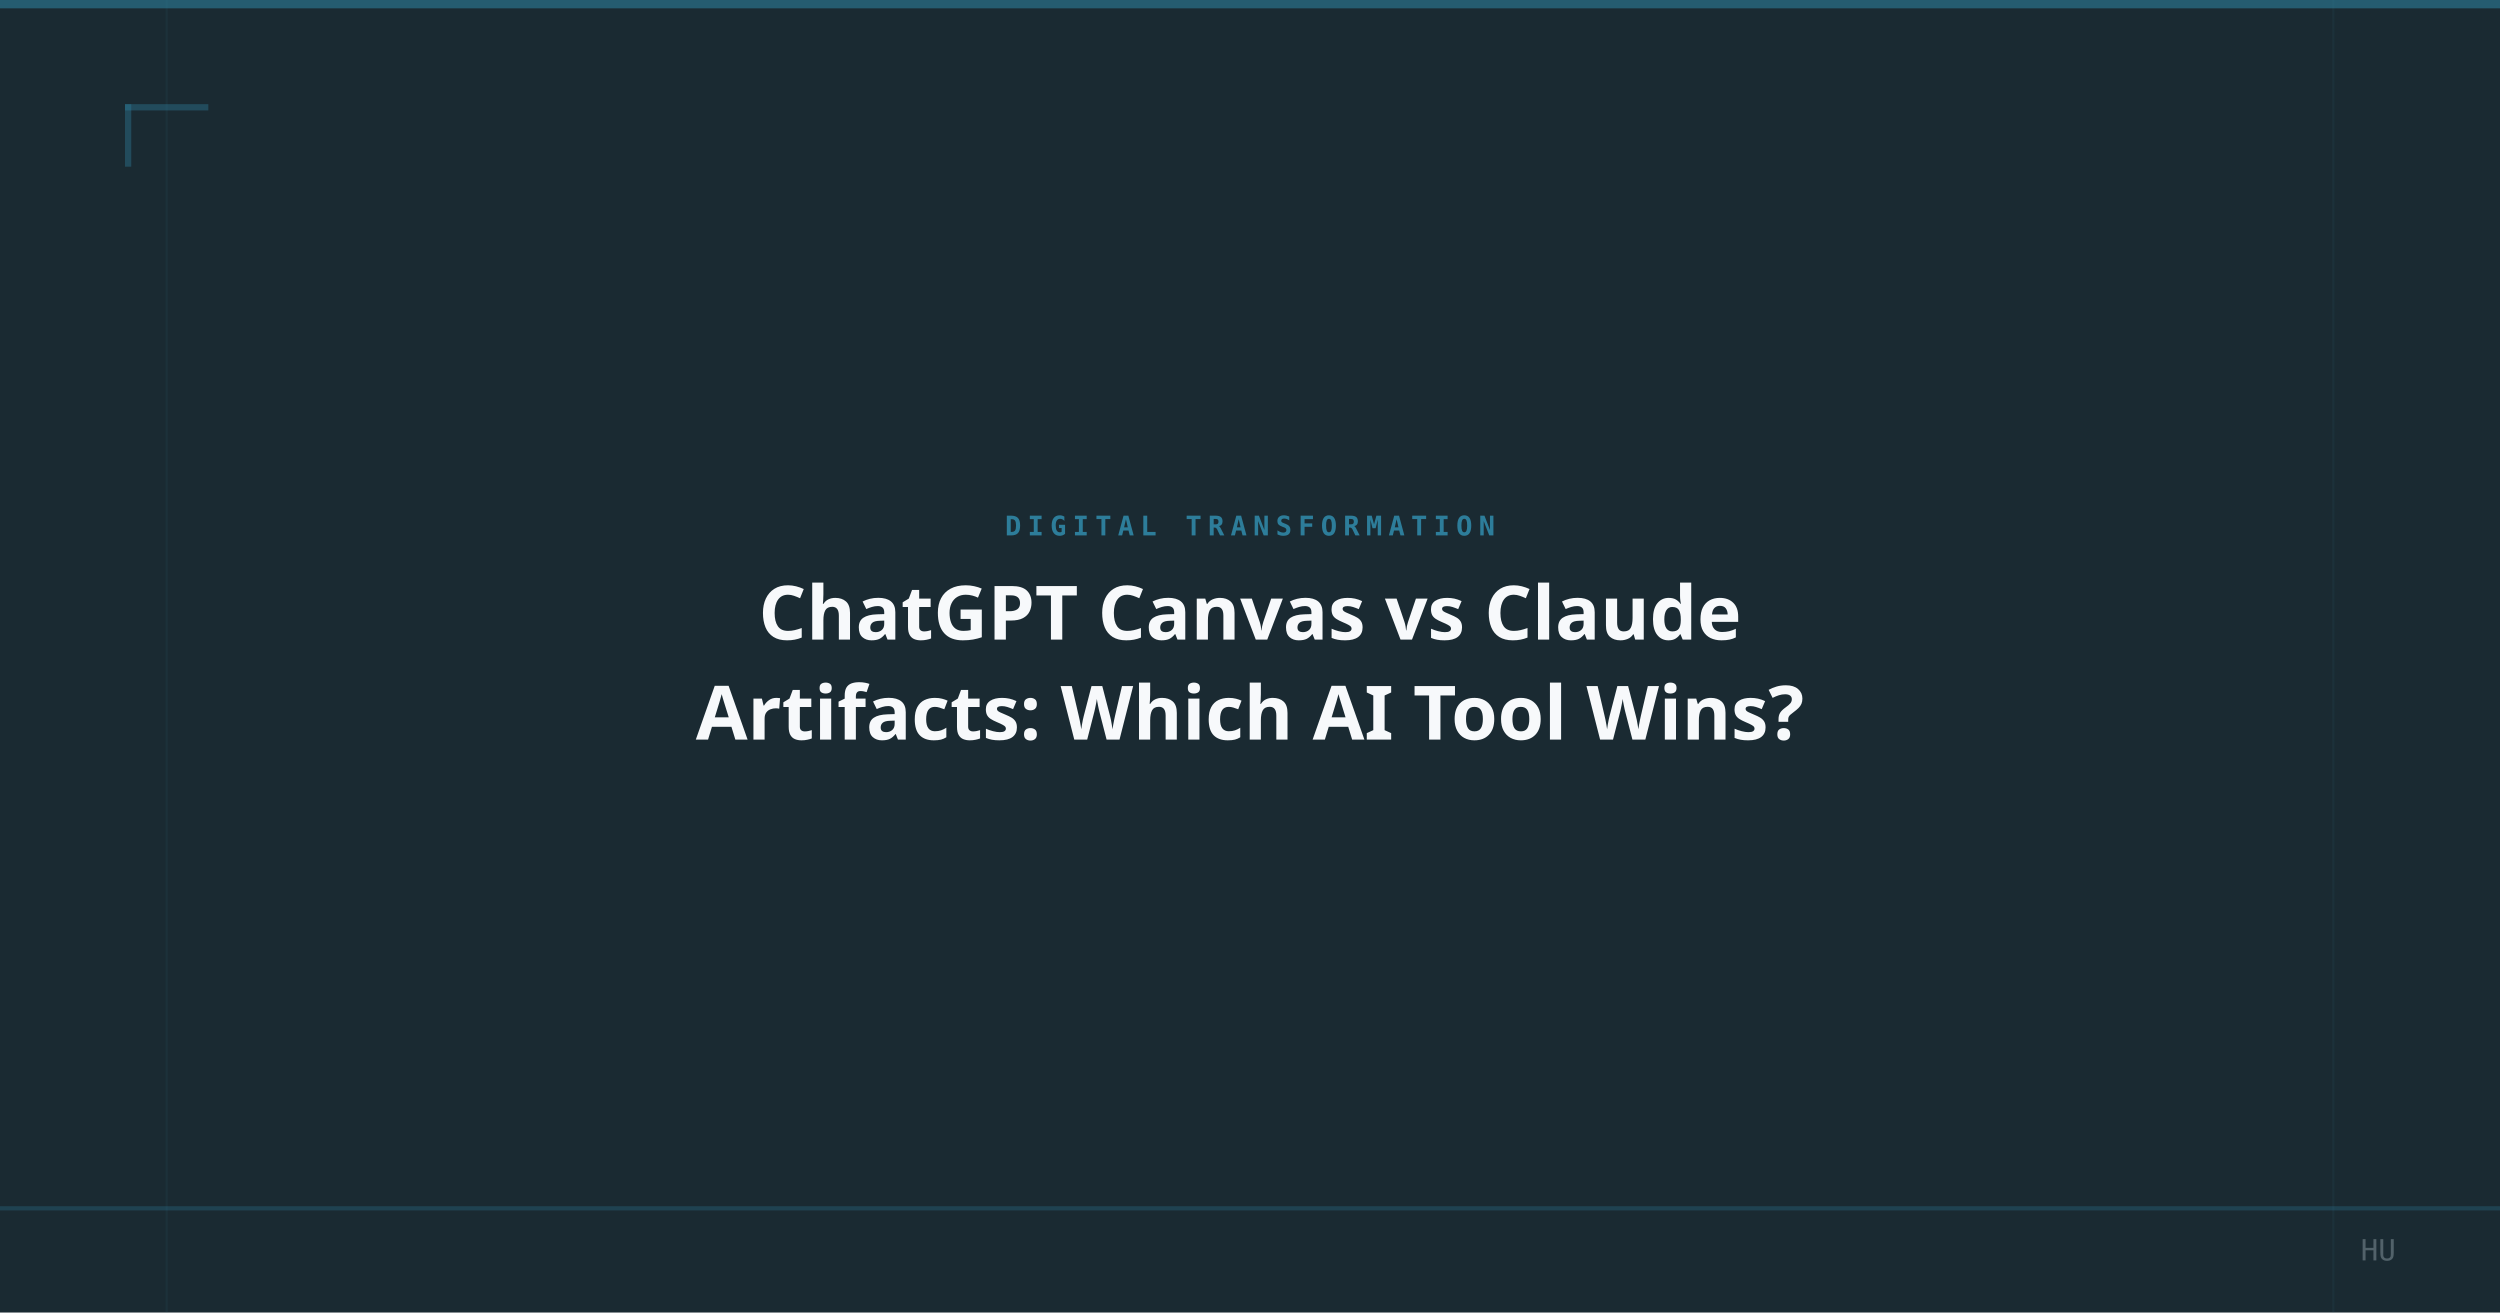
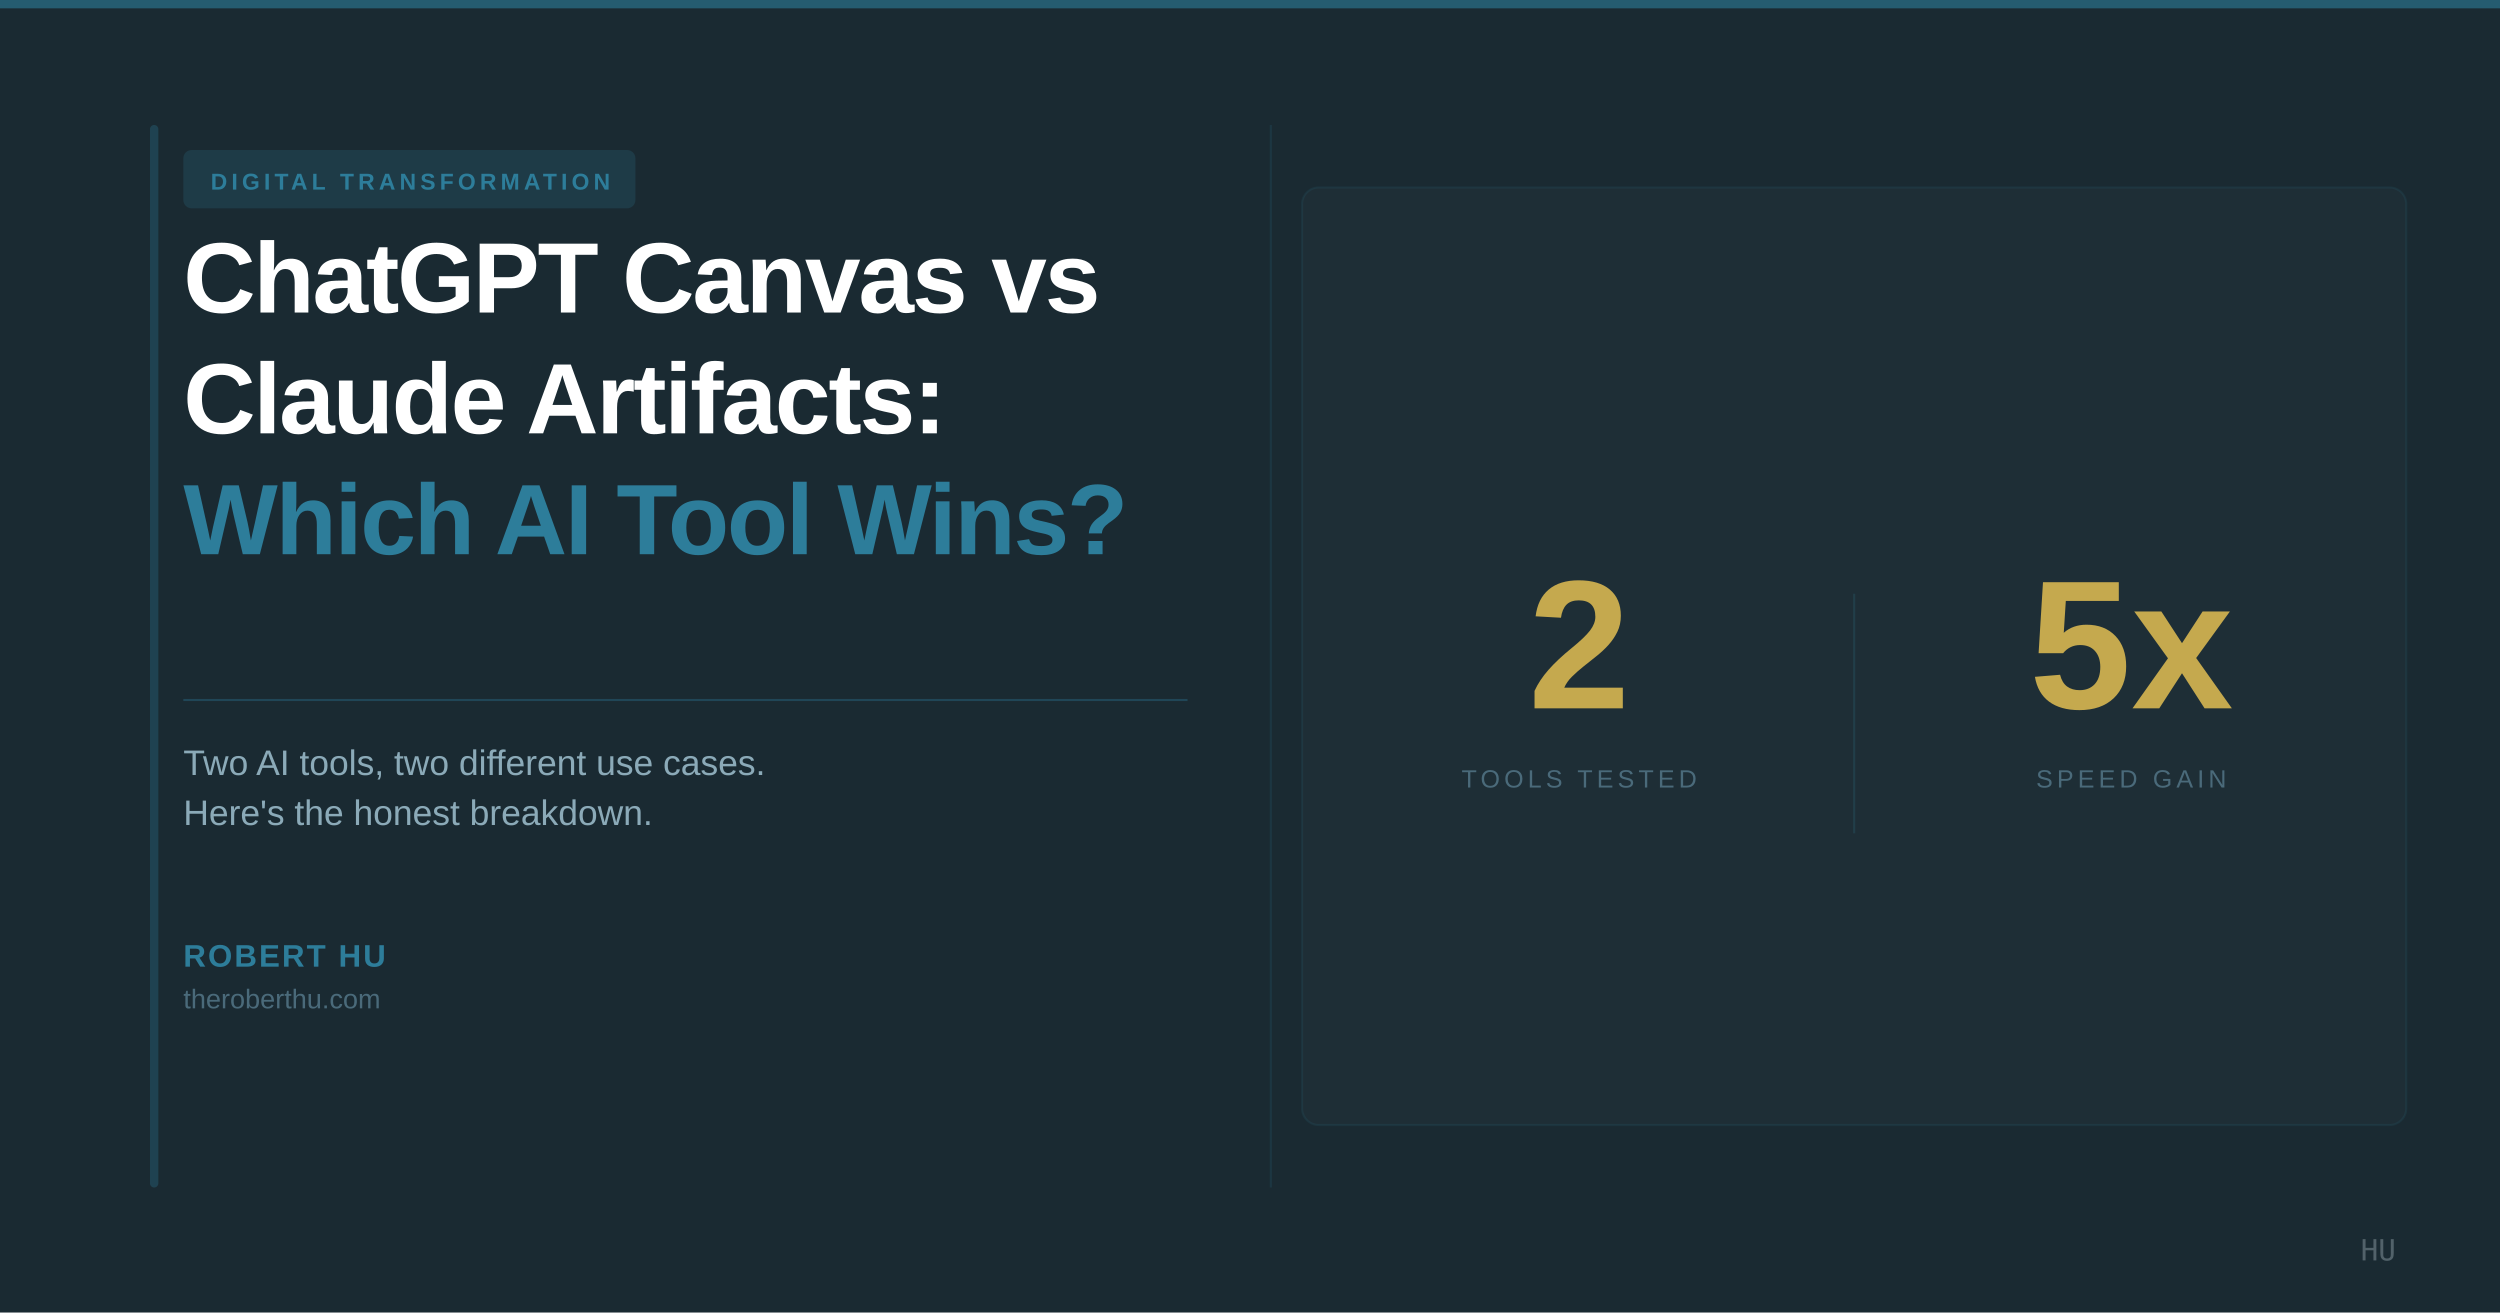
<svg xmlns="http://www.w3.org/2000/svg" width="1200" height="630" viewBox="0 0 1200 630">
  <rect width="1200" height="630" fill="#1a2a32" />
-   <line x1="0" y1="580" x2="1200" y2="580" stroke="#2d7d9a" stroke-width="2" opacity="0.3" />
-   <line x1="80" y1="0" x2="80" y2="630" stroke="#2d7d9a" stroke-width="1" opacity="0.08" />
-   <line x1="1120" y1="0" x2="1120" y2="630" stroke="#2d7d9a" stroke-width="1" opacity="0.08" />
  <rect x="0" y="0" width="1200" height="4" fill="#2d7d9a" opacity="0.6" />
-   <rect x="60" y="50" width="40" height="3" fill="#2d7d9a" opacity="0.4" />
-   <rect x="60" y="50" width="3" height="30" fill="#2d7d9a" opacity="0.4" />
-   <text x="600" y="257" text-anchor="middle" font-family="'JetBrains Mono', monospace" font-size="13" font-weight="600" fill="#2d7d9a" letter-spacing="3" text-transform="uppercase">DIGITAL TRANSFORMATION</text>
-   <text x="600" y="307" text-anchor="middle" font-family="'DM Sans', system-ui, sans-serif" font-size="36" font-weight="700" fill="#f7f9fb">ChatGPT Canvas vs Claude</text>
-   <text x="600" y="355" text-anchor="middle" font-family="'DM Sans', system-ui, sans-serif" font-size="36" font-weight="700" fill="#f7f9fb">Artifacts: Which AI Tool Wins?</text>
+   <line x1="610" y1="60" x2="610" y2="570" stroke="#2d7d9a" stroke-opacity="0.15" stroke-width="1" />
+   <rect x="72" y="60" width="4" height="510" rx="2" fill="#2d7d9a" opacity="0.3" />
+   <rect x="88" y="72" width="217" height="28" rx="4" fill="#2d7d9a" opacity="0.2" />
+   <text x="197" y="91" font-family="'Helvetica Neue', Arial, sans-serif" font-size="11" font-weight="600" fill="#2d7d9a" text-anchor="middle" letter-spacing="2">DIGITAL TRANSFORMATION</text>
+   <text x="88" y="150" font-family="'Helvetica Neue', Arial, sans-serif" font-size="48" font-weight="700" fill="#ffffff" letter-spacing="-1">ChatGPT Canvas vs</text>
+   <text x="88" y="208" font-family="'Helvetica Neue', Arial, sans-serif" font-size="48" font-weight="700" fill="#ffffff" letter-spacing="-1">Claude Artifacts:</text>
+   <text x="88" y="266" font-family="'Helvetica Neue', Arial, sans-serif" font-size="48" font-weight="700" fill="#2d7d9a" letter-spacing="-1">Which AI Tool Wins?</text>
+   <line x1="88" y1="336" x2="570" y2="336" stroke="#2d7d9a" stroke-opacity="0.35" stroke-width="1" />
+   <text x="88" y="372" font-family="'Helvetica Neue', Arial, sans-serif" font-size="17" fill="#8baab8">Two AI tools, two different use cases.</text>
+   <text x="88" y="396" font-family="'Helvetica Neue', Arial, sans-serif" font-size="17" fill="#8baab8">Here's the honest breakdown.</text>
+   <text x="88" y="464" font-family="'Helvetica Neue', Arial, sans-serif" font-size="15" fill="#2d7d9a" font-weight="600" letter-spacing="1">ROBERT HU</text>
+   <text x="88" y="484" font-family="'Helvetica Neue', Arial, sans-serif" font-size="13" fill="#4a6a7a">theroberthu.com</text>
+   <rect x="625" y="90" width="530" height="450" rx="8" fill="#ffffff" fill-opacity="0.02" stroke="#2d7d9a" stroke-opacity="0.12" stroke-width="1" />
+   <text x="758" y="340" font-family="'Helvetica Neue', Arial, sans-serif" font-size="88" font-weight="700" fill="#c5a94e" text-anchor="middle">2</text>
+   <text x="758" y="378" font-family="'Helvetica Neue', Arial, sans-serif" font-size="12" fill="#4a6a7a" text-anchor="middle" letter-spacing="2">TOOLS TESTED</text>
+   <line x1="890" y1="285" x2="890" y2="400" stroke="#2d7d9a" stroke-opacity="0.2" stroke-width="1" />
+   <text x="1023" y="340" font-family="'Helvetica Neue', Arial, sans-serif" font-size="88" font-weight="700" fill="#c5a94e" text-anchor="middle">5x</text>
+   <text x="1023" y="378" font-family="'Helvetica Neue', Arial, sans-serif" font-size="12" fill="#4a6a7a" text-anchor="middle" letter-spacing="2">SPEED GAIN</text>
  <text x="1150" y="605" text-anchor="end" font-family="'JetBrains Mono', monospace" font-size="14" font-weight="500" fill="#8a9aa2" opacity="0.5">HU</text>
</svg>
